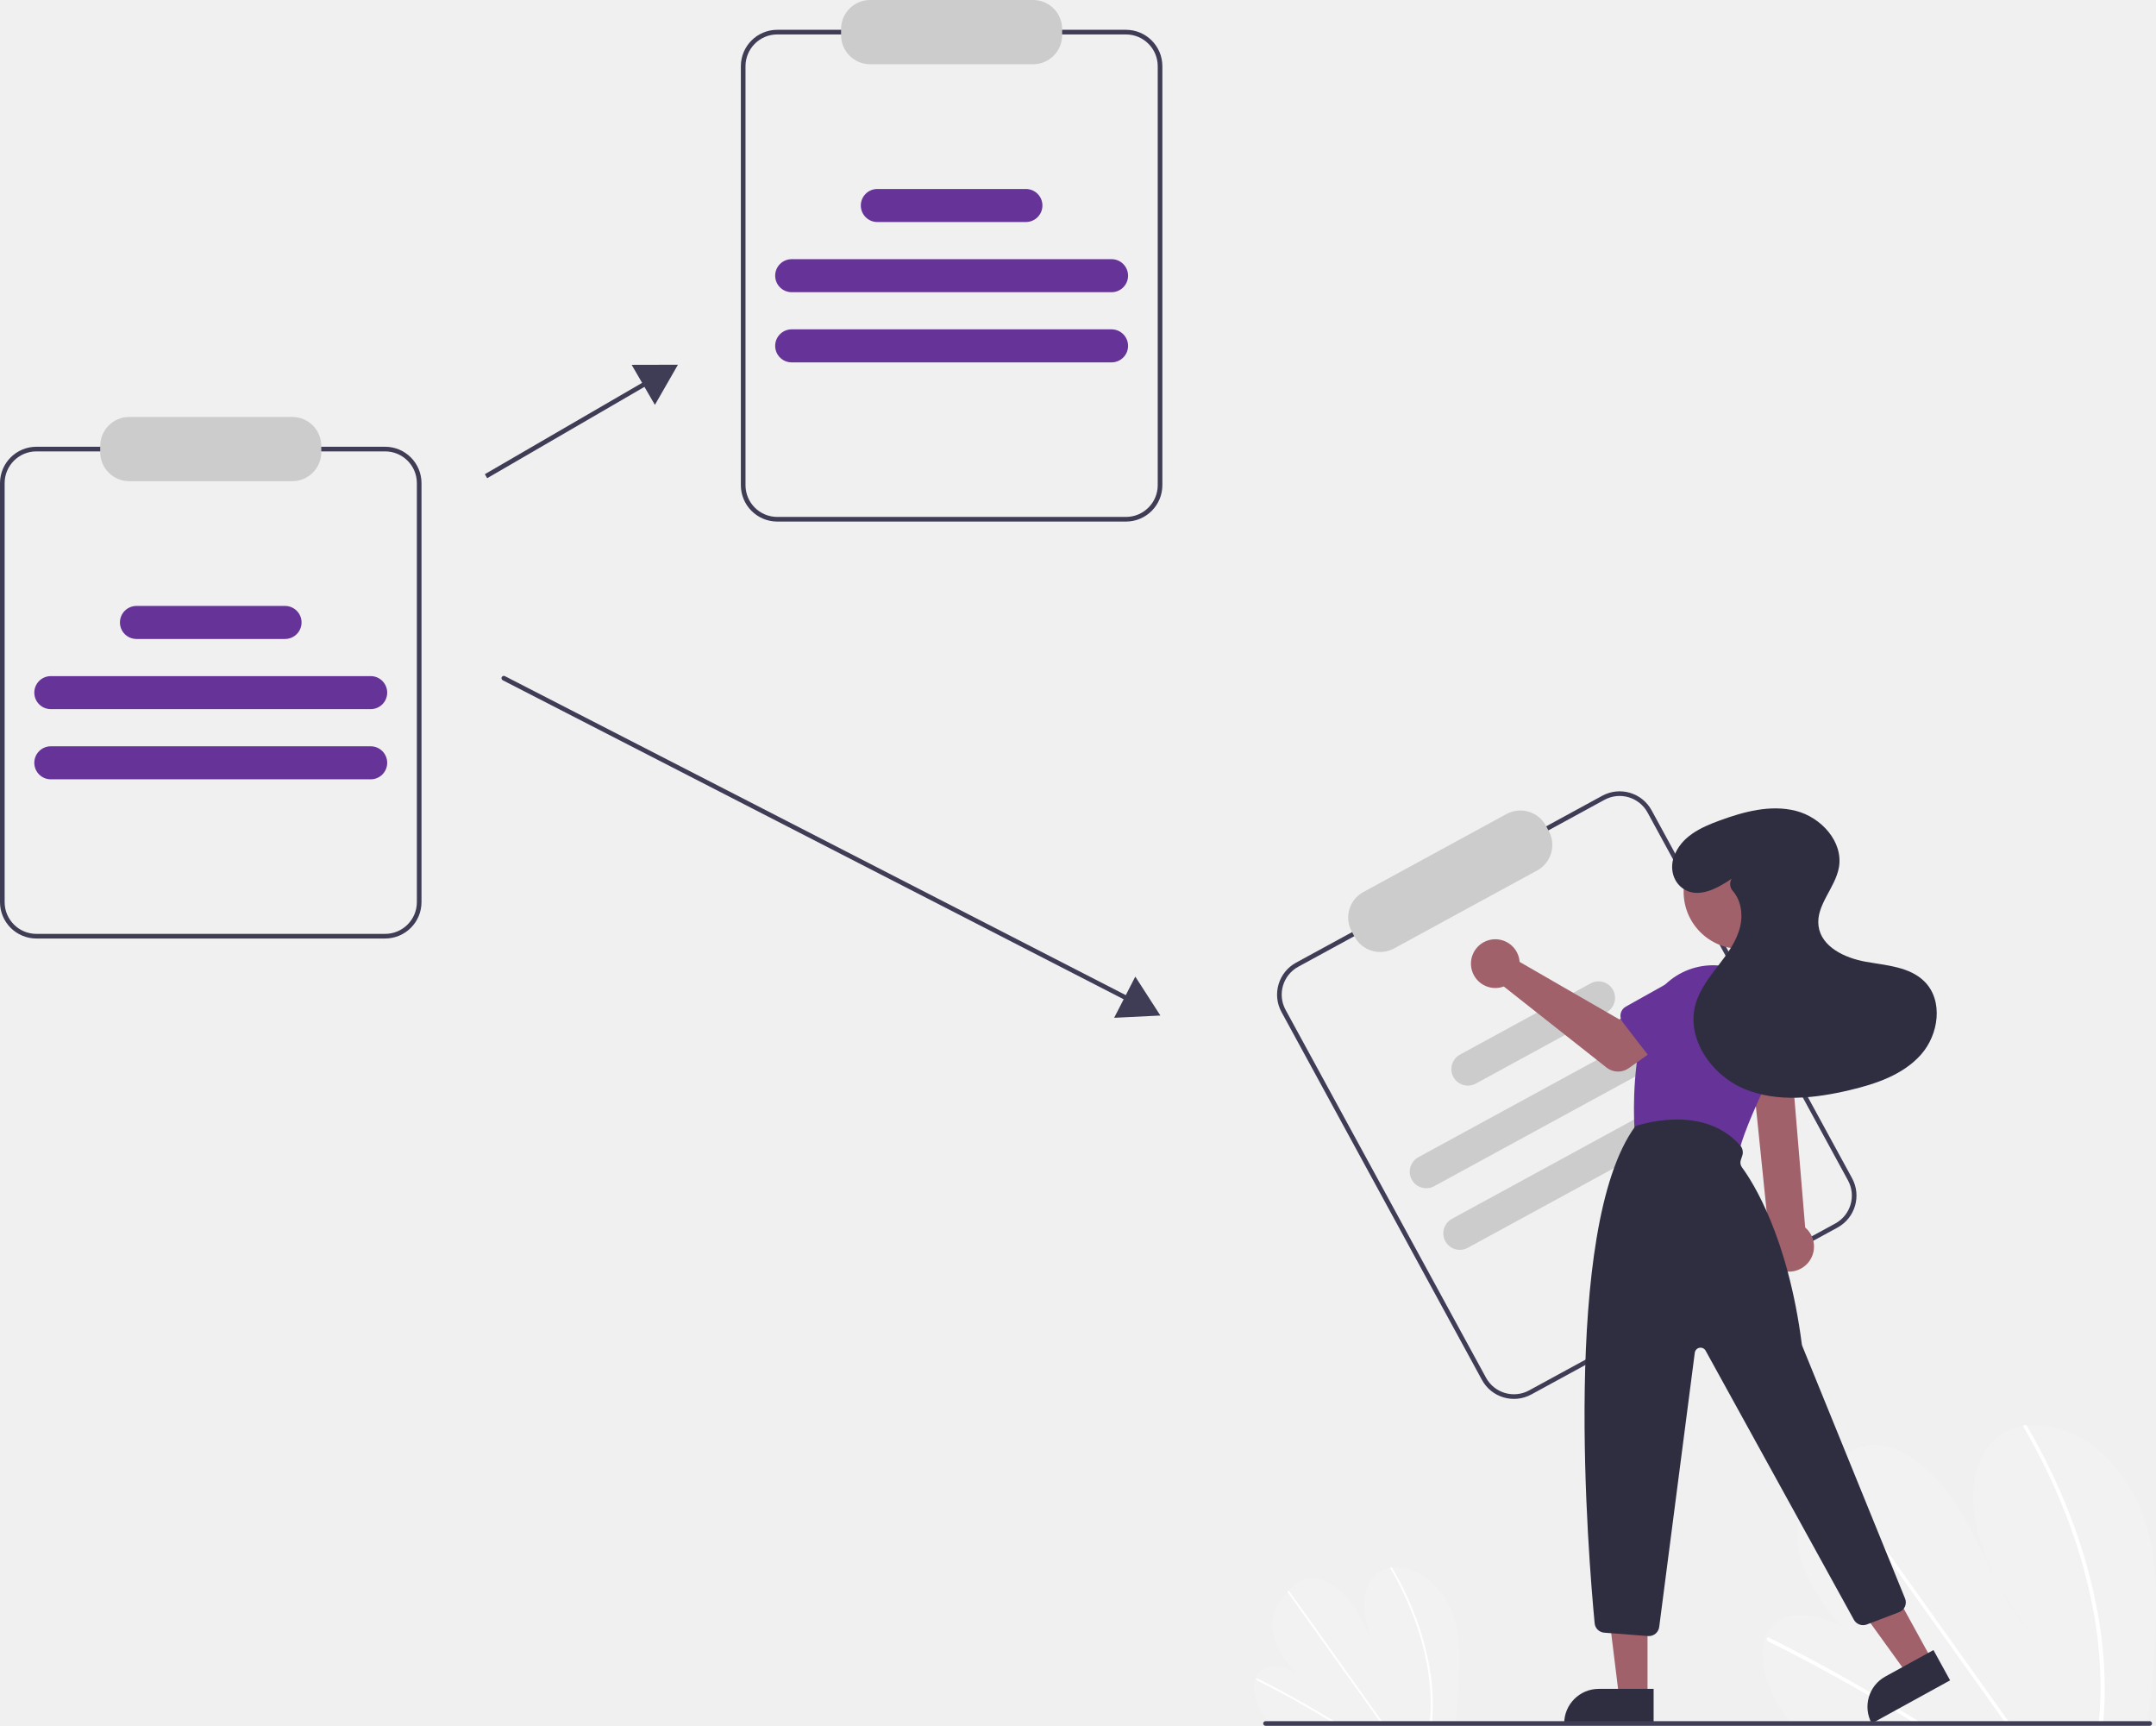
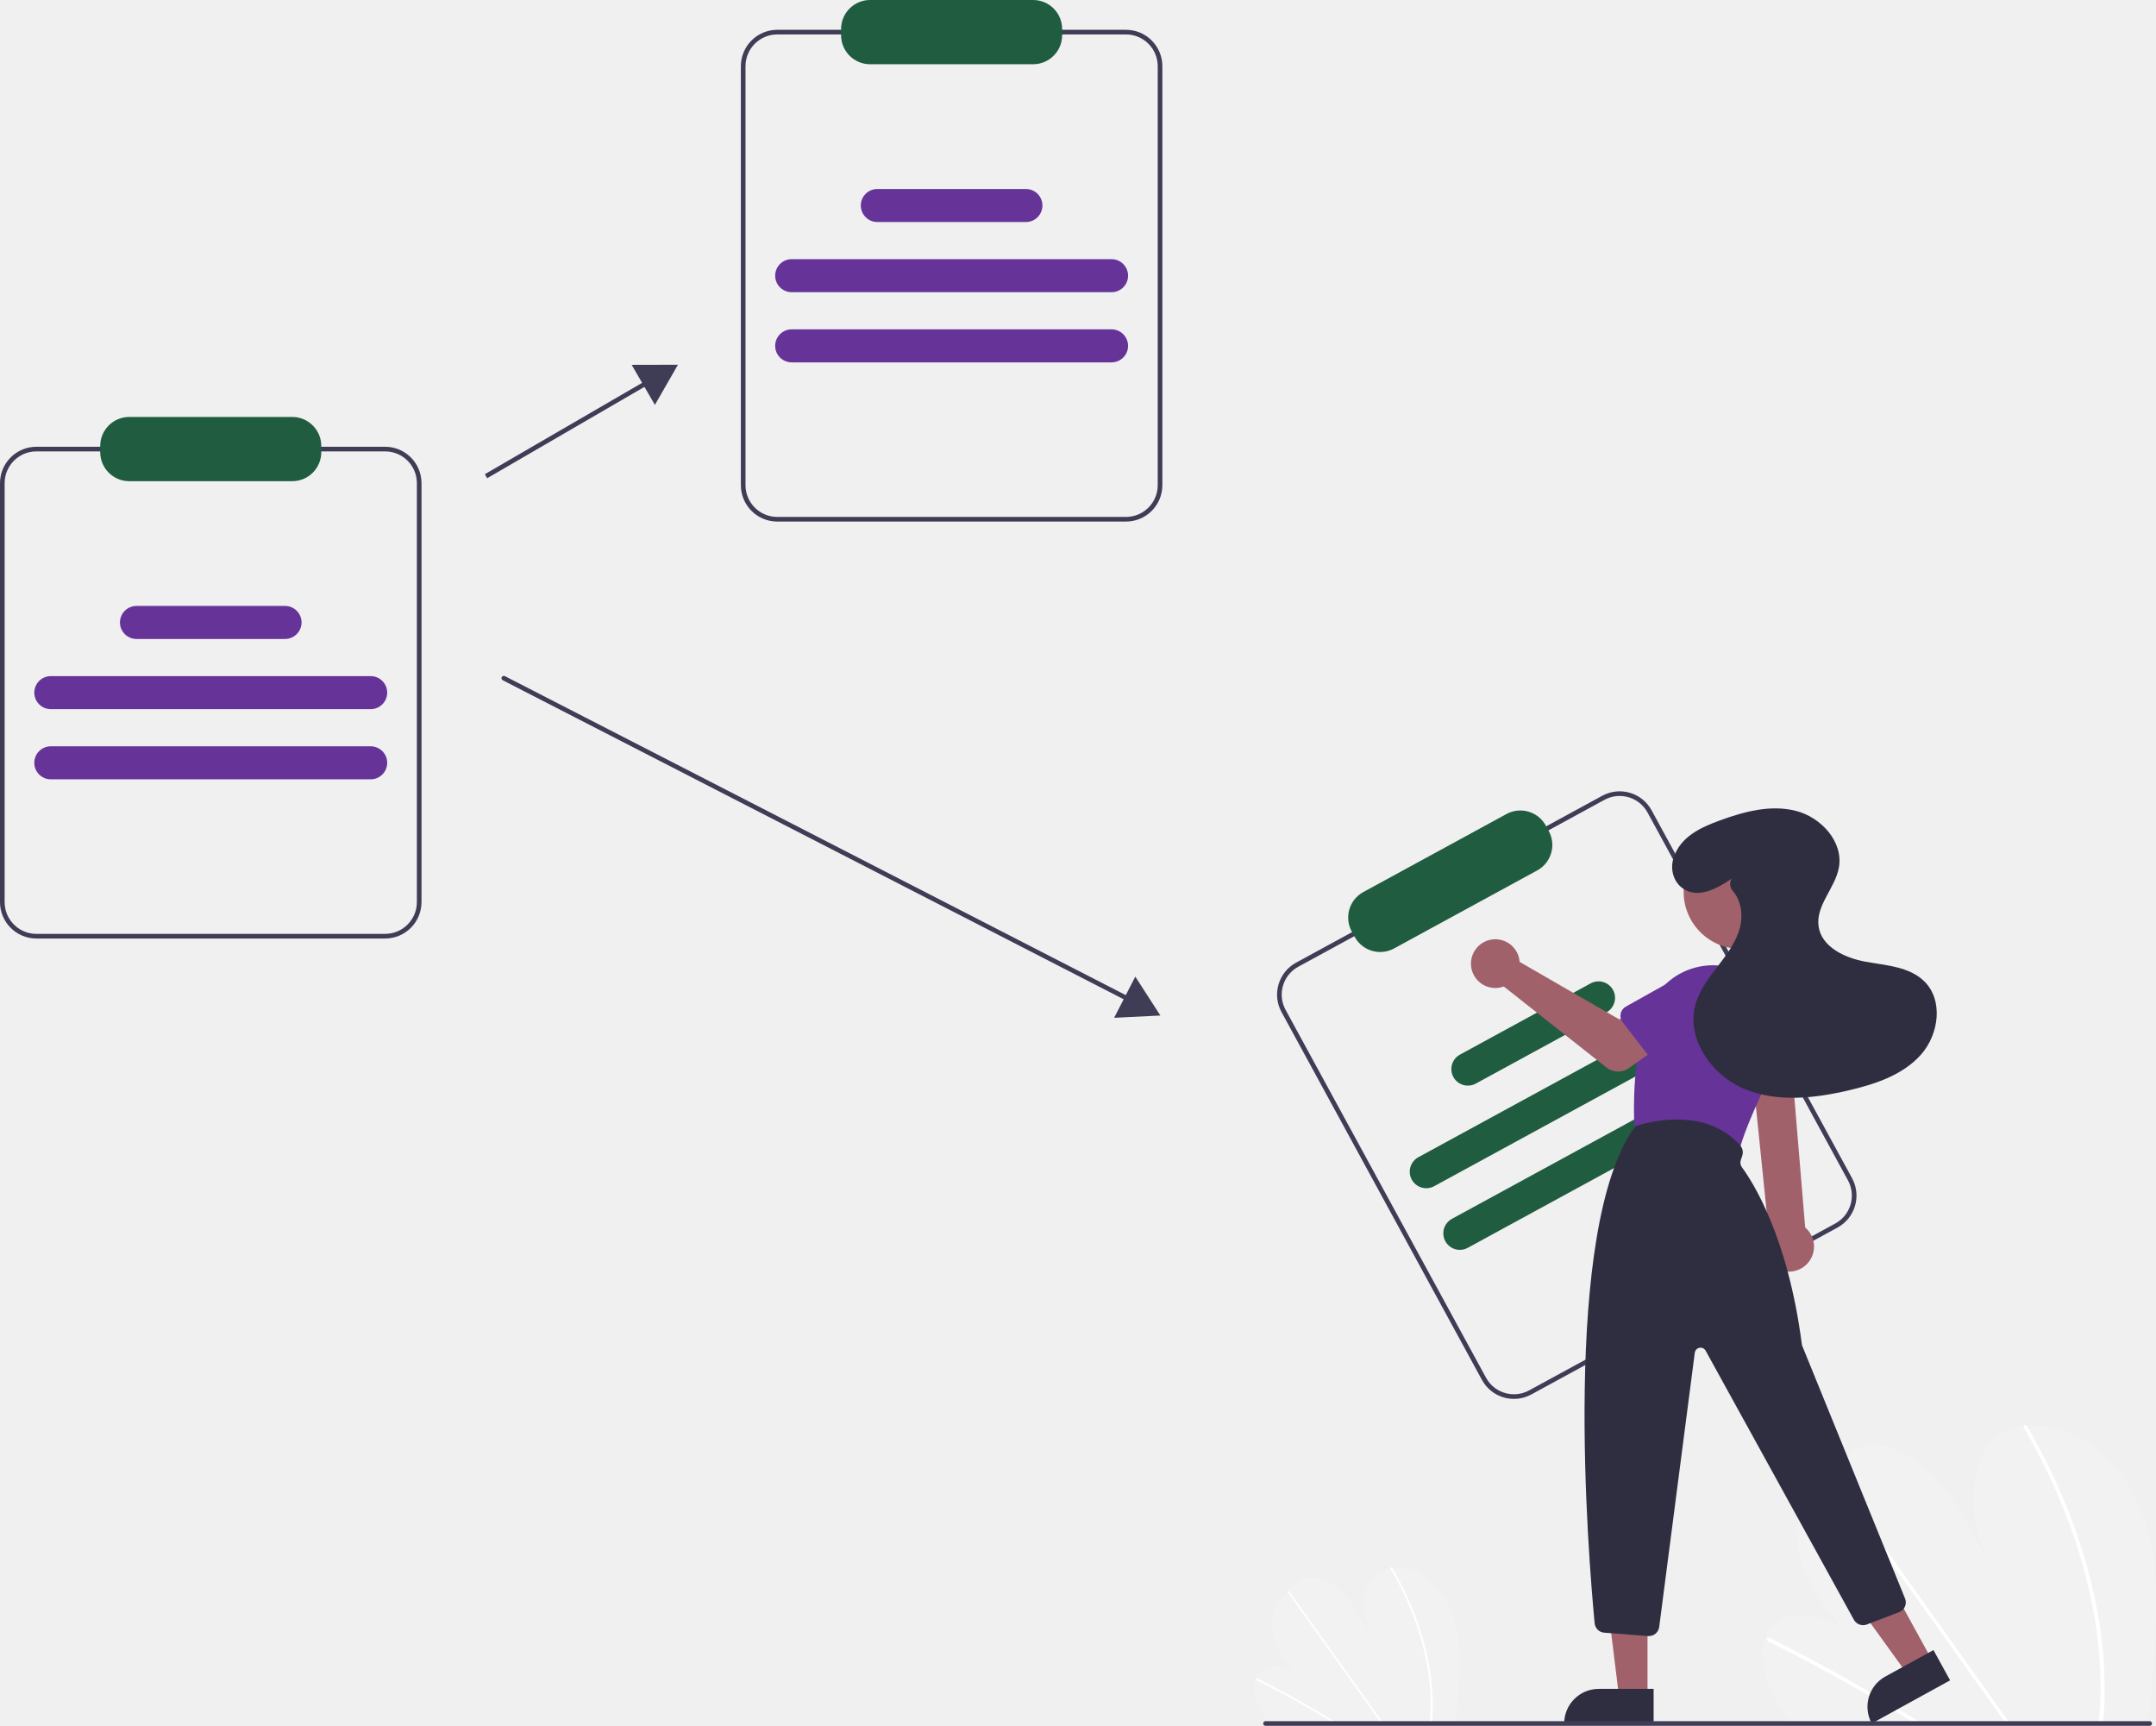
<svg xmlns="http://www.w3.org/2000/svg" data-name="Layer 1" width="929.013" height="743.5" viewBox="0 0 929.013 743.5">
  <path d="M1064.489,770.844a381.146,381.146,0,0,1-3.593,48.975c-.079.57-.164,1.14-.243,1.71l-153.448-.857c-.451-.566-.894-1.139-1.324-1.719-1.433-1.919-2.775-3.892-4.008-5.933-5.924-9.834-8.637-21.347-5.919-29.29l.049-.123a13.939,13.939,0,0,1,2.72-4.727c6.197-6.976,18.726-5.813,30.096-.182-10.198-11.163-18.319-25.249-18.936-37.823-.605-12.264,5.808-21.025,12.763-28.471.228-.246.456-.485.685-.725.111-.123.228-.239.339-.362,5.427-5.674,11.754-11.267,20.911-10.591,10.043.743,21.179,9.156,28.986,18.959,7.808,9.796,12.996,20.924,18.255,31.785,5.266,10.854,10.963,21.985,19.412,31.262-11.445-14.476-20.672-30.946-24.081-46.965s-.409-31.403,9.791-38.948a23.857,23.857,0,0,1,10.45-4.216c.44-.073.887-.133,1.341-.185,9.442-1.074,20.716,2.191,30.308,9.997,10.563,8.595,17.887,21.336,21.531,33.432C1064.218,747.943,1064.607,759.587,1064.489,770.844Z" transform="translate(-135.4934 -78.25)" fill="#f2f2f2" />
  <path d="M964.095,820.989l-2.934-.016q-1.397-.874-2.808-1.727c-.582-.367-1.171-.721-1.76-1.082q-14.599-8.916-29.381-17.105-14.768-8.196-29.685-15.636a1.23,1.23,0,0,1-.707-1.406.354.354,0,0,1,.049-.103c.139-.26.449-.369.901-.146,1.22.612,2.447,1.223,3.666,1.849q14.958,7.568,29.787,15.891,14.819,8.32,29.469,17.374c.205.125.411.257.616.381C962.239,819.838,963.163,820.414,964.095,820.989Z" transform="translate(-135.4934 -78.25)" fill="#fff" />
  <path d="M1001.928,821.201l-1.814-.01c-.409-.573-.811-1.145-1.221-1.718q-14.422-20.224-28.839-40.449-23.608-33.11-47.202-66.221a1.169,1.169,0,0,1-.204-.4c-.135-.489.224-.775.685-.725a1.378,1.378,0,0,1,.959.61q13.236,18.568,26.465,37.123,23.485,32.945,46.964,65.883c.996,1.394,1.991,2.795,2.987,4.188C1001.116,820.055,1001.525,820.628,1001.928,821.201Z" transform="translate(-135.4934 -78.25)" fill="#fff" />
  <path d="M1042.35,810.664c-.093,3.058-.295,6.067-.559,9.048q-.077.855-.154,1.71l-1.904-.011c.058-.57.116-1.14.168-1.71.402-4.307.688-8.663.726-13.136a183.261,183.261,0,0,0-3.608-36.94,230,230,0,0,0-11.174-38.378,263.557,263.557,0,0,0-18.282-37.971,1.014,1.014,0,0,1-.168-.674c.079-.543.801-.703,1.341-.185a1.576,1.576,0,0,1,.273.345q1.317,2.265,2.586,4.544a263.374,263.374,0,0,1,17.498,38.104,228.913,228.913,0,0,1,10.417,38.435A180.799,180.799,0,0,1,1042.35,810.664Z" transform="translate(-135.4934 -78.25)" fill="#fff" />
  <path d="M764.442,794.599a199.181,199.181,0,0,1-1.878,25.593c-.041.298-.086.596-.127.894l-80.188-.448c-.235-.296-.467-.595-.692-.898-.749-1.003-1.45-2.034-2.094-3.1-3.096-5.139-4.513-11.155-3.093-15.306l.025-.065a7.284,7.284,0,0,1,1.422-2.47c3.238-3.645,9.786-3.038,15.728-.095-5.329-5.834-9.573-13.195-9.895-19.765-.316-6.409,3.035-10.987,6.67-14.878.119-.129.239-.254.358-.379.058-.064.119-.125.177-.189,2.836-2.965,6.142-5.888,10.928-5.534,5.248.388,11.067,4.785,15.147,9.907,4.08,5.119,6.791,10.935,9.54,16.61,2.752,5.672,5.729,11.489,10.144,16.337-5.981-7.565-10.803-16.172-12.584-24.543s-.214-16.411,5.117-20.353a12.467,12.467,0,0,1,5.461-2.203c.23-.038.464-.069.701-.097,4.934-.561,10.826,1.145,15.838,5.224A36.461,36.461,0,0,1,762.396,776.311C764.3,782.632,764.503,788.717,764.442,794.599Z" transform="translate(-135.4934 -78.25)" fill="#f2f2f2" />
  <path d="M711.978,820.804l-1.533-.009q-.73-.457-1.468-.902c-.304-.192-.612-.377-.92-.565q-7.629-4.66-15.354-8.939-7.718-4.283-15.513-8.171a.643.643,0,0,1-.369-.735.185.185,0,0,1,.026-.054c.072-.136.234-.193.471-.076.637.32,1.279.639,1.916.966q7.816,3.955,15.566,8.304,7.744,4.348,15.4,9.079c.107.065.215.134.322.199C711.008,820.203,711.491,820.504,711.978,820.804Z" transform="translate(-135.4934 -78.25)" fill="#fff" />
  <path d="M731.748,820.915l-.948-.005c-.214-.299-.424-.599-.638-.898q-7.537-10.569-15.07-21.138-12.337-17.303-24.667-34.605a.611.611,0,0,1-.107-.209c-.07-.255.117-.405.358-.379a.72.72,0,0,1,.501.319q6.917,9.703,13.83,19.4,12.273,17.216,24.542,34.429c.52.728,1.041,1.46,1.561,2.189C731.324,820.316,731.538,820.616,731.748,820.915Z" transform="translate(-135.4934 -78.25)" fill="#fff" />
  <path d="M752.872,815.409c-.048,1.598-.154,3.17-.292,4.728q-.04.447-.08.894l-.995-.006c.03-.298.061-.596.088-.894.21-2.251.359-4.527.38-6.865a95.768,95.768,0,0,0-1.885-19.304,120.193,120.193,0,0,0-5.839-20.055,137.728,137.728,0,0,0-9.554-19.843.53.53,0,0,1-.088-.352c.041-.284.419-.368.701-.097a.824.824,0,0,1,.143.18q.688,1.184,1.352,2.374a137.633,137.633,0,0,1,9.144,19.912,119.623,119.623,0,0,1,5.444,20.085A94.481,94.481,0,0,1,752.872,815.409Z" transform="translate(-135.4934 -78.25)" fill="#fff" />
  <path d="M301.447,482.574H151.166a15.69,15.69,0,0,1-15.672-15.672V286.387a15.69,15.69,0,0,1,15.672-15.672H301.447A15.69,15.69,0,0,1,317.119,286.387V466.901A15.69,15.69,0,0,1,301.447,482.574ZM151.166,272.714a13.688,13.688,0,0,0-13.672,13.672V466.901a13.688,13.688,0,0,0,13.672,13.672H301.447A13.688,13.688,0,0,0,315.119,466.901V286.387a13.688,13.688,0,0,0-13.672-13.672Z" transform="translate(-135.4934 -78.25)" fill="#3f3d56" />
-   <path d="M261.436,285.553H191.177a12.514,12.514,0,0,1-12.5-12.5v-2.677a12.514,12.514,0,0,1,12.5-12.5h70.259a12.514,12.514,0,0,1,12.5,12.5v2.677A12.514,12.514,0,0,1,261.436,285.553Z" transform="translate(-135.4934 -78.25)" fill="#ccc" />
+   <path d="M261.436,285.553H191.177a12.514,12.514,0,0,1-12.5-12.5v-2.677a12.514,12.514,0,0,1,12.5-12.5h70.259a12.514,12.514,0,0,1,12.5,12.5v2.677A12.514,12.514,0,0,1,261.436,285.553Z" transform="translate(-135.4934 -78.25)" fill="#205C40" />
  <path d="M295.222,383.758H157.391a7.114,7.114,0,1,1,0-14.228H295.222a7.114,7.114,0,0,1,0,14.228Z" transform="translate(-135.4934 -78.25)" fill="#663399" />
  <path d="M295.222,413.992H157.391a7.114,7.114,0,1,1,0-14.228H295.222a7.114,7.114,0,0,1,0,14.228Z" transform="translate(-135.4934 -78.25)" fill="#663399" />
  <path d="M258.319,353.524h-64.025a7.114,7.114,0,1,1,0-14.228h64.025a7.114,7.114,0,1,1,0,14.228Z" transform="translate(-135.4934 -78.25)" fill="#663399" />
  <path d="M620.682,302.948H470.401A15.69,15.69,0,0,1,454.729,287.276V106.761a15.69,15.69,0,0,1,15.672-15.672H620.682a15.69,15.69,0,0,1,15.672,15.672V287.276A15.69,15.69,0,0,1,620.682,302.948ZM470.401,93.088A13.688,13.688,0,0,0,456.729,106.761V287.276a13.688,13.688,0,0,0,13.672,13.672H620.682a13.688,13.688,0,0,0,13.672-13.672V106.761a13.688,13.688,0,0,0-13.672-13.672Z" transform="translate(-135.4934 -78.25)" fill="#3f3d56" />
-   <path d="M580.671,105.927H510.412a12.514,12.514,0,0,1-12.5-12.5V90.75a12.514,12.514,0,0,1,12.5-12.5h70.259a12.514,12.514,0,0,1,12.5,12.5v2.677A12.514,12.514,0,0,1,580.671,105.927Z" transform="translate(-135.4934 -78.25)" fill="#ccc" />
+   <path d="M580.671,105.927H510.412a12.514,12.514,0,0,1-12.5-12.5V90.75a12.514,12.514,0,0,1,12.5-12.5h70.259a12.514,12.514,0,0,1,12.5,12.5v2.677A12.514,12.514,0,0,1,580.671,105.927Z" transform="translate(-135.4934 -78.25)" fill="#205C40" />
  <path d="M614.458,204.132H476.626a7.114,7.114,0,1,1,0-14.228H614.458a7.114,7.114,0,1,1,0,14.228Z" transform="translate(-135.4934 -78.25)" fill="#663399" />
  <path d="M614.458,234.366H476.626a7.114,7.114,0,1,1,0-14.228H614.458a7.114,7.114,0,1,1,0,14.228Z" transform="translate(-135.4934 -78.25)" fill="#663399" />
  <path d="M577.554,173.898h-64.025a7.114,7.114,0,1,1,0-14.228h64.025a7.114,7.114,0,0,1,0,14.228Z" transform="translate(-135.4934 -78.25)" fill="#663399" />
  <path d="M927.283,607.094l-131.957,71.914a15.69,15.69,0,0,1-21.261-6.262L687.683,514.242a15.69,15.69,0,0,1,6.262-21.261l131.957-71.914a15.69,15.69,0,0,1,21.261,6.262l86.382,158.505A15.69,15.69,0,0,1,927.283,607.094ZM694.902,494.737a13.688,13.688,0,0,0-5.463,18.548l86.382,158.505a13.688,13.688,0,0,0,18.548,5.463l131.957-71.914a13.688,13.688,0,0,0,5.463-18.548L845.407,428.286a13.688,13.688,0,0,0-18.548-5.463Z" transform="translate(-135.4934 -78.25)" fill="#3f3d56" />
-   <path d="M797.87,453.242l-61.692,33.621A12.514,12.514,0,0,1,719.22,481.869l-1.281-2.351a12.514,12.514,0,0,1,4.994-16.958l61.692-33.621a12.514,12.514,0,0,1,16.958,4.994L802.864,436.285A12.514,12.514,0,0,1,797.87,453.242Z" transform="translate(-135.4934 -78.25)" fill="#ccc" />
-   <path d="M874.531,523.306,753.505,589.262a7.114,7.114,0,1,1-6.808-12.493l121.026-65.957a7.114,7.114,0,0,1,6.808,12.493Z" transform="translate(-135.4934 -78.25)" fill="#ccc" />
-   <path d="M888.999,549.853,767.973,615.81a7.114,7.114,0,1,1-6.808-12.493l121.026-65.957a7.114,7.114,0,0,1,6.808,12.493Z" transform="translate(-135.4934 -78.25)" fill="#ccc" />
-   <path d="M827.659,514.418l-56.218,30.638a7.114,7.114,0,1,1-6.808-12.493l56.218-30.638a7.114,7.114,0,1,1,6.808,12.493Z" transform="translate(-135.4934 -78.25)" fill="#ccc" />
+   <path d="M797.87,453.242l-61.692,33.621A12.514,12.514,0,0,1,719.22,481.869l-1.281-2.351a12.514,12.514,0,0,1,4.994-16.958l61.692-33.621a12.514,12.514,0,0,1,16.958,4.994L802.864,436.285A12.514,12.514,0,0,1,797.87,453.242Z" transform="translate(-135.4934 -78.25)" fill="#205C40" />
+   <path d="M874.531,523.306,753.505,589.262a7.114,7.114,0,1,1-6.808-12.493l121.026-65.957a7.114,7.114,0,0,1,6.808,12.493Z" transform="translate(-135.4934 -78.25)" fill="#205C40" />
+   <path d="M888.999,549.853,767.973,615.81a7.114,7.114,0,1,1-6.808-12.493l121.026-65.957a7.114,7.114,0,0,1,6.808,12.493Z" transform="translate(-135.4934 -78.25)" fill="#205C40" />
+   <path d="M827.659,514.418l-56.218,30.638a7.114,7.114,0,1,1-6.808-12.493l56.218-30.638a7.114,7.114,0,1,1,6.808,12.493Z" transform="translate(-135.4934 -78.25)" fill="#205C40" />
  <rect x="339.421" y="261.994" width="81.277" height="2" transform="translate(-216.1628 148.1372) rotate(-30.13963)" fill="#3f3d56" />
  <polygon points="282.194 174.428 292.122 157.132 272.179 157.179 282.194 174.428" fill="#3f3d56" />
  <path d="M622.726,510.192a.995.995,0,0,1-.456-.11L352.121,371.309a1,1,0,0,1,.914-1.779l270.149,138.772a1,1,0,0,1-.458,1.89Z" transform="translate(-135.4934 -78.25)" fill="#3f3d56" />
  <polygon points="480.081 438.479 500 437.5 489.195 420.738 480.081 438.479" fill="#3f3d56" />
  <path d="M901.467,624.932a10.743,10.743,0,0,1-3.842-16.018l-8.033-78.54h17.36l6.384,76.69a10.801,10.801,0,0,1-11.87,17.868Z" transform="translate(-135.4934 -78.25)" fill="#a0616a" />
  <circle cx="750.034" cy="384.218" r="24.561" fill="#a0616a" />
  <path d="M879.939,576.008l-36.656-8.005a4.511,4.511,0,0,1-3.534-4.165c-.423-8.18-.728-29.34,5.573-49.094A29.748,29.748,0,0,1,883.548,495.794h0a29.762,29.762,0,0,1,16.901,41.09c-8.129,16.692-13.249,28.78-15.216,35.93a4.492,4.492,0,0,1-5.294,3.194Z" transform="translate(-135.4934 -78.25)" fill="#663399" />
  <polygon points="709.913 731.092 697.653 731.091 691.821 683.803 709.915 683.804 709.913 731.092" fill="#a0616a" />
  <path d="M688.896,727.588h23.644a0,0,0,0,1,0,0v14.887a0,0,0,0,1,0,0H674.009a0,0,0,0,1,0,0v0A14.887,14.887,0,0,1,688.896,727.588Z" fill="#2f2e41" />
  <polygon points="832.504 715.203 821.761 721.109 793.866 682.482 809.722 673.764 832.504 715.203" fill="#a0616a" />
  <path d="M950.937,797.478h23.644a0,0,0,0,1,0,0V812.365a0,0,0,0,1,0,0H936.05a0,0,0,0,1,0,0v0A14.887,14.887,0,0,1,950.937,797.478Z" transform="translate(-405.1053 481.5608) rotate(-28.80096)" fill="#2f2e41" />
  <path d="M845.63,783.082,826.756,781.628a4.488,4.488,0,0,1-4.134-4.05c-2.69-28.056-14.491-170.228,17.427-214l.089-.122.143-.053c.286-.104,28.75-10.255,45.082,8.347a4.498,4.498,0,0,1,.866,4.377l-.623,1.869a3.485,3.485,0,0,0,.496,3.173c4.532,6.127,19.786,29.725,25.782,76.128a3.466,3.466,0,0,0,.226.861L956.373,766.896a4.5,4.5,0,0,1-2.566,5.901l-13.928,5.307a4.525,4.525,0,0,1-5.543-2.034L870.438,660.139a2.5,2.5,0,0,0-4.668.886L850.437,779.173a4.499,4.499,0,0,1-4.458,3.921C845.863,783.094,845.747,783.09,845.63,783.082Z" transform="translate(-135.4934 -78.25)" fill="#2f2e41" />
  <path d="M790.044,490.998a10.527,10.527,0,0,1,.239,1.64l42.957,24.782,10.441-6.011,11.131,14.572-17.45,12.438a8,8,0,0,1-9.598-.234l-44.297-34.946a10.497,10.497,0,1,1,6.576-12.241Z" transform="translate(-135.4934 -78.25)" fill="#a0616a" />
  <path d="M833.83,514.943a4.495,4.495,0,0,1,2.211-3.025l19.713-11.023a12.497,12.497,0,0,1,15.327,19.744L855.364,536.961a4.5,4.5,0,0,1-6.804-.373l-13.884-17.994A4.495,4.495,0,0,1,833.83,514.943Z" transform="translate(-135.4934 -78.25)" fill="#663399" />
  <path d="M884.857,548.926a4.495,4.495,0,0,1-1.667-3.356l-.707-22.574a12.497,12.497,0,0,1,24.584-4.513l7.251,21.467a4.5,4.5,0,0,1-3.464,5.868l-22.366,4.039A4.495,4.495,0,0,1,884.857,548.926Z" transform="translate(-135.4934 -78.25)" fill="#663399" />
  <path d="M881.64,456.819c-6.313,4.321-14.601,8.762-21.049,4.161-4.234-3.021-5.567-8.615-3.851-13.525,3.087-8.829,11.569-12.715,19.681-15.695,10.544-3.873,22.026-6.954,32.911-4.181s20.506,13.313,18.541,24.373c-1.58,8.894-9.97,16.295-8.779,25.25,1.199,9.012,11.334,13.756,20.281,15.367s18.96,2.128,25.391,8.555c8.203,8.199,6.155,22.853-1.564,31.51s-19.367,12.58-30.654,15.248c-14.955,3.534-31.129,5.392-45.332-.474s-25.256-21.654-21.141-36.46c1.738-6.254,5.832-11.539,9.789-16.685s7.963-10.526,9.472-16.839c1.258-5.261.327-11.369-3.162-15.315a4.437,4.437,0,0,1-.594-5.186Z" transform="translate(-135.4934 -78.25)" fill="#2f2e41" />
  <path d="M1061.804,821.75h-381a1,1,0,0,1,0-2h381a1,1,0,0,1,0,2Z" transform="translate(-135.4934 -78.25)" fill="#3f3d56" />
</svg>
